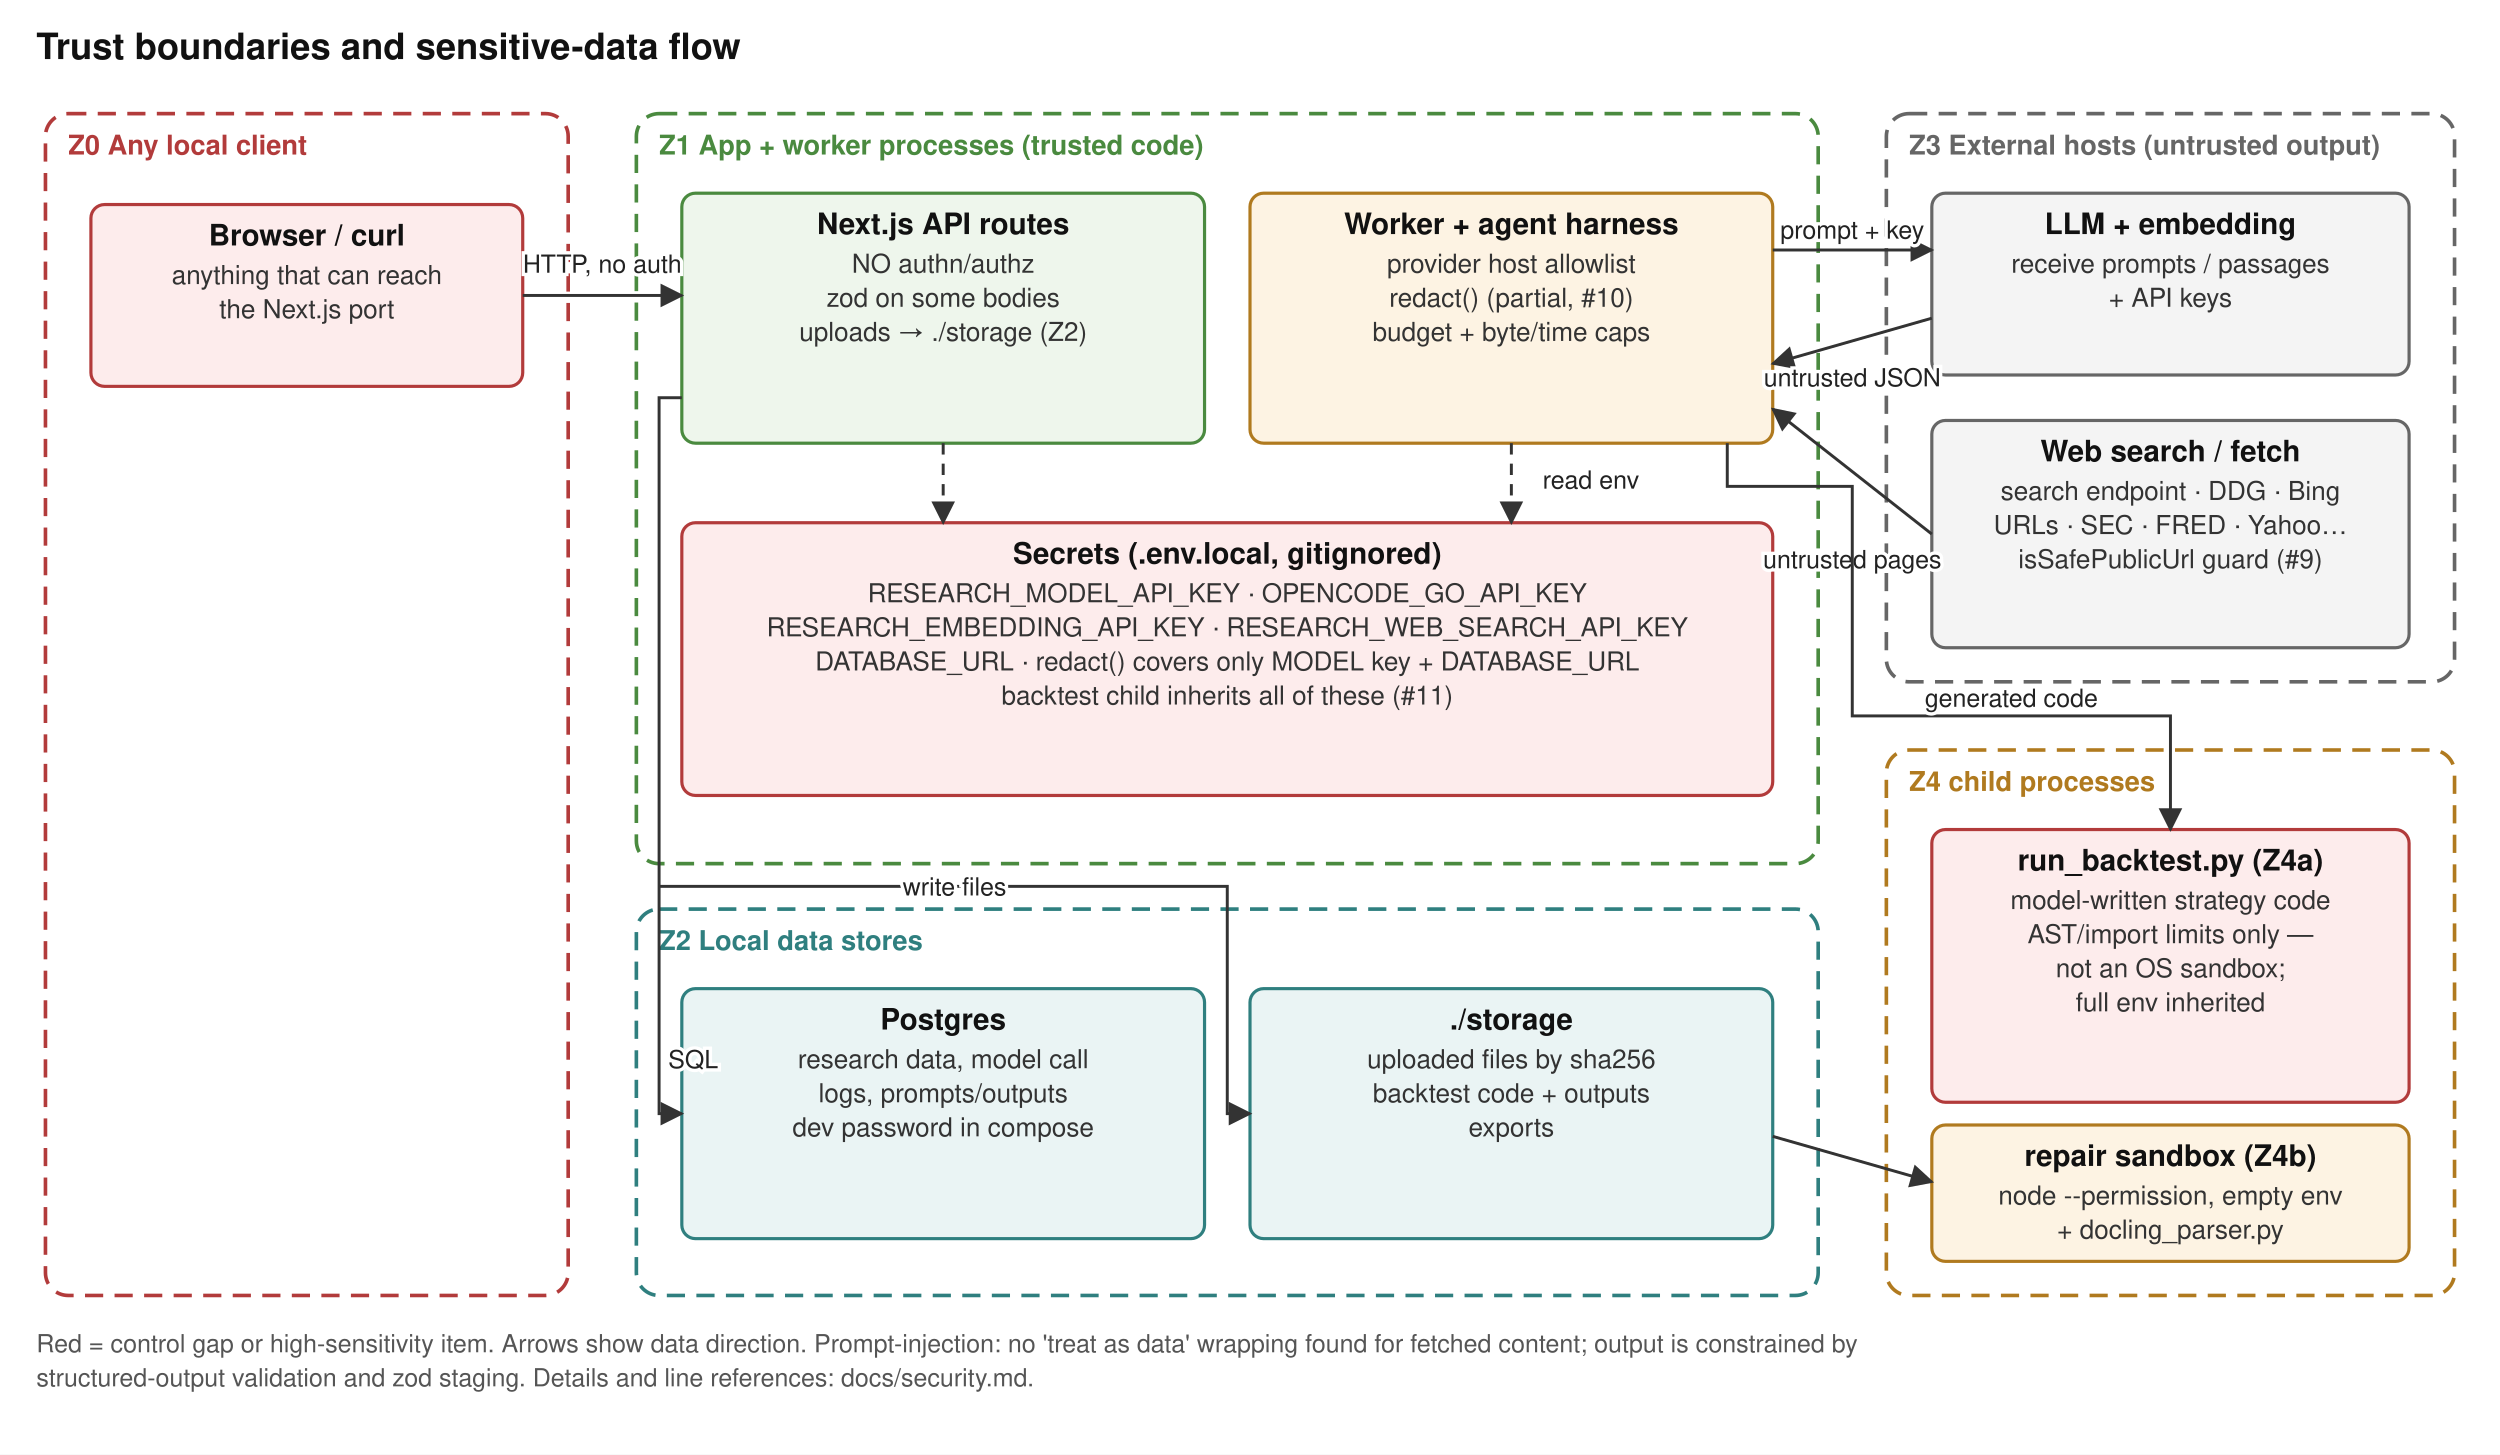
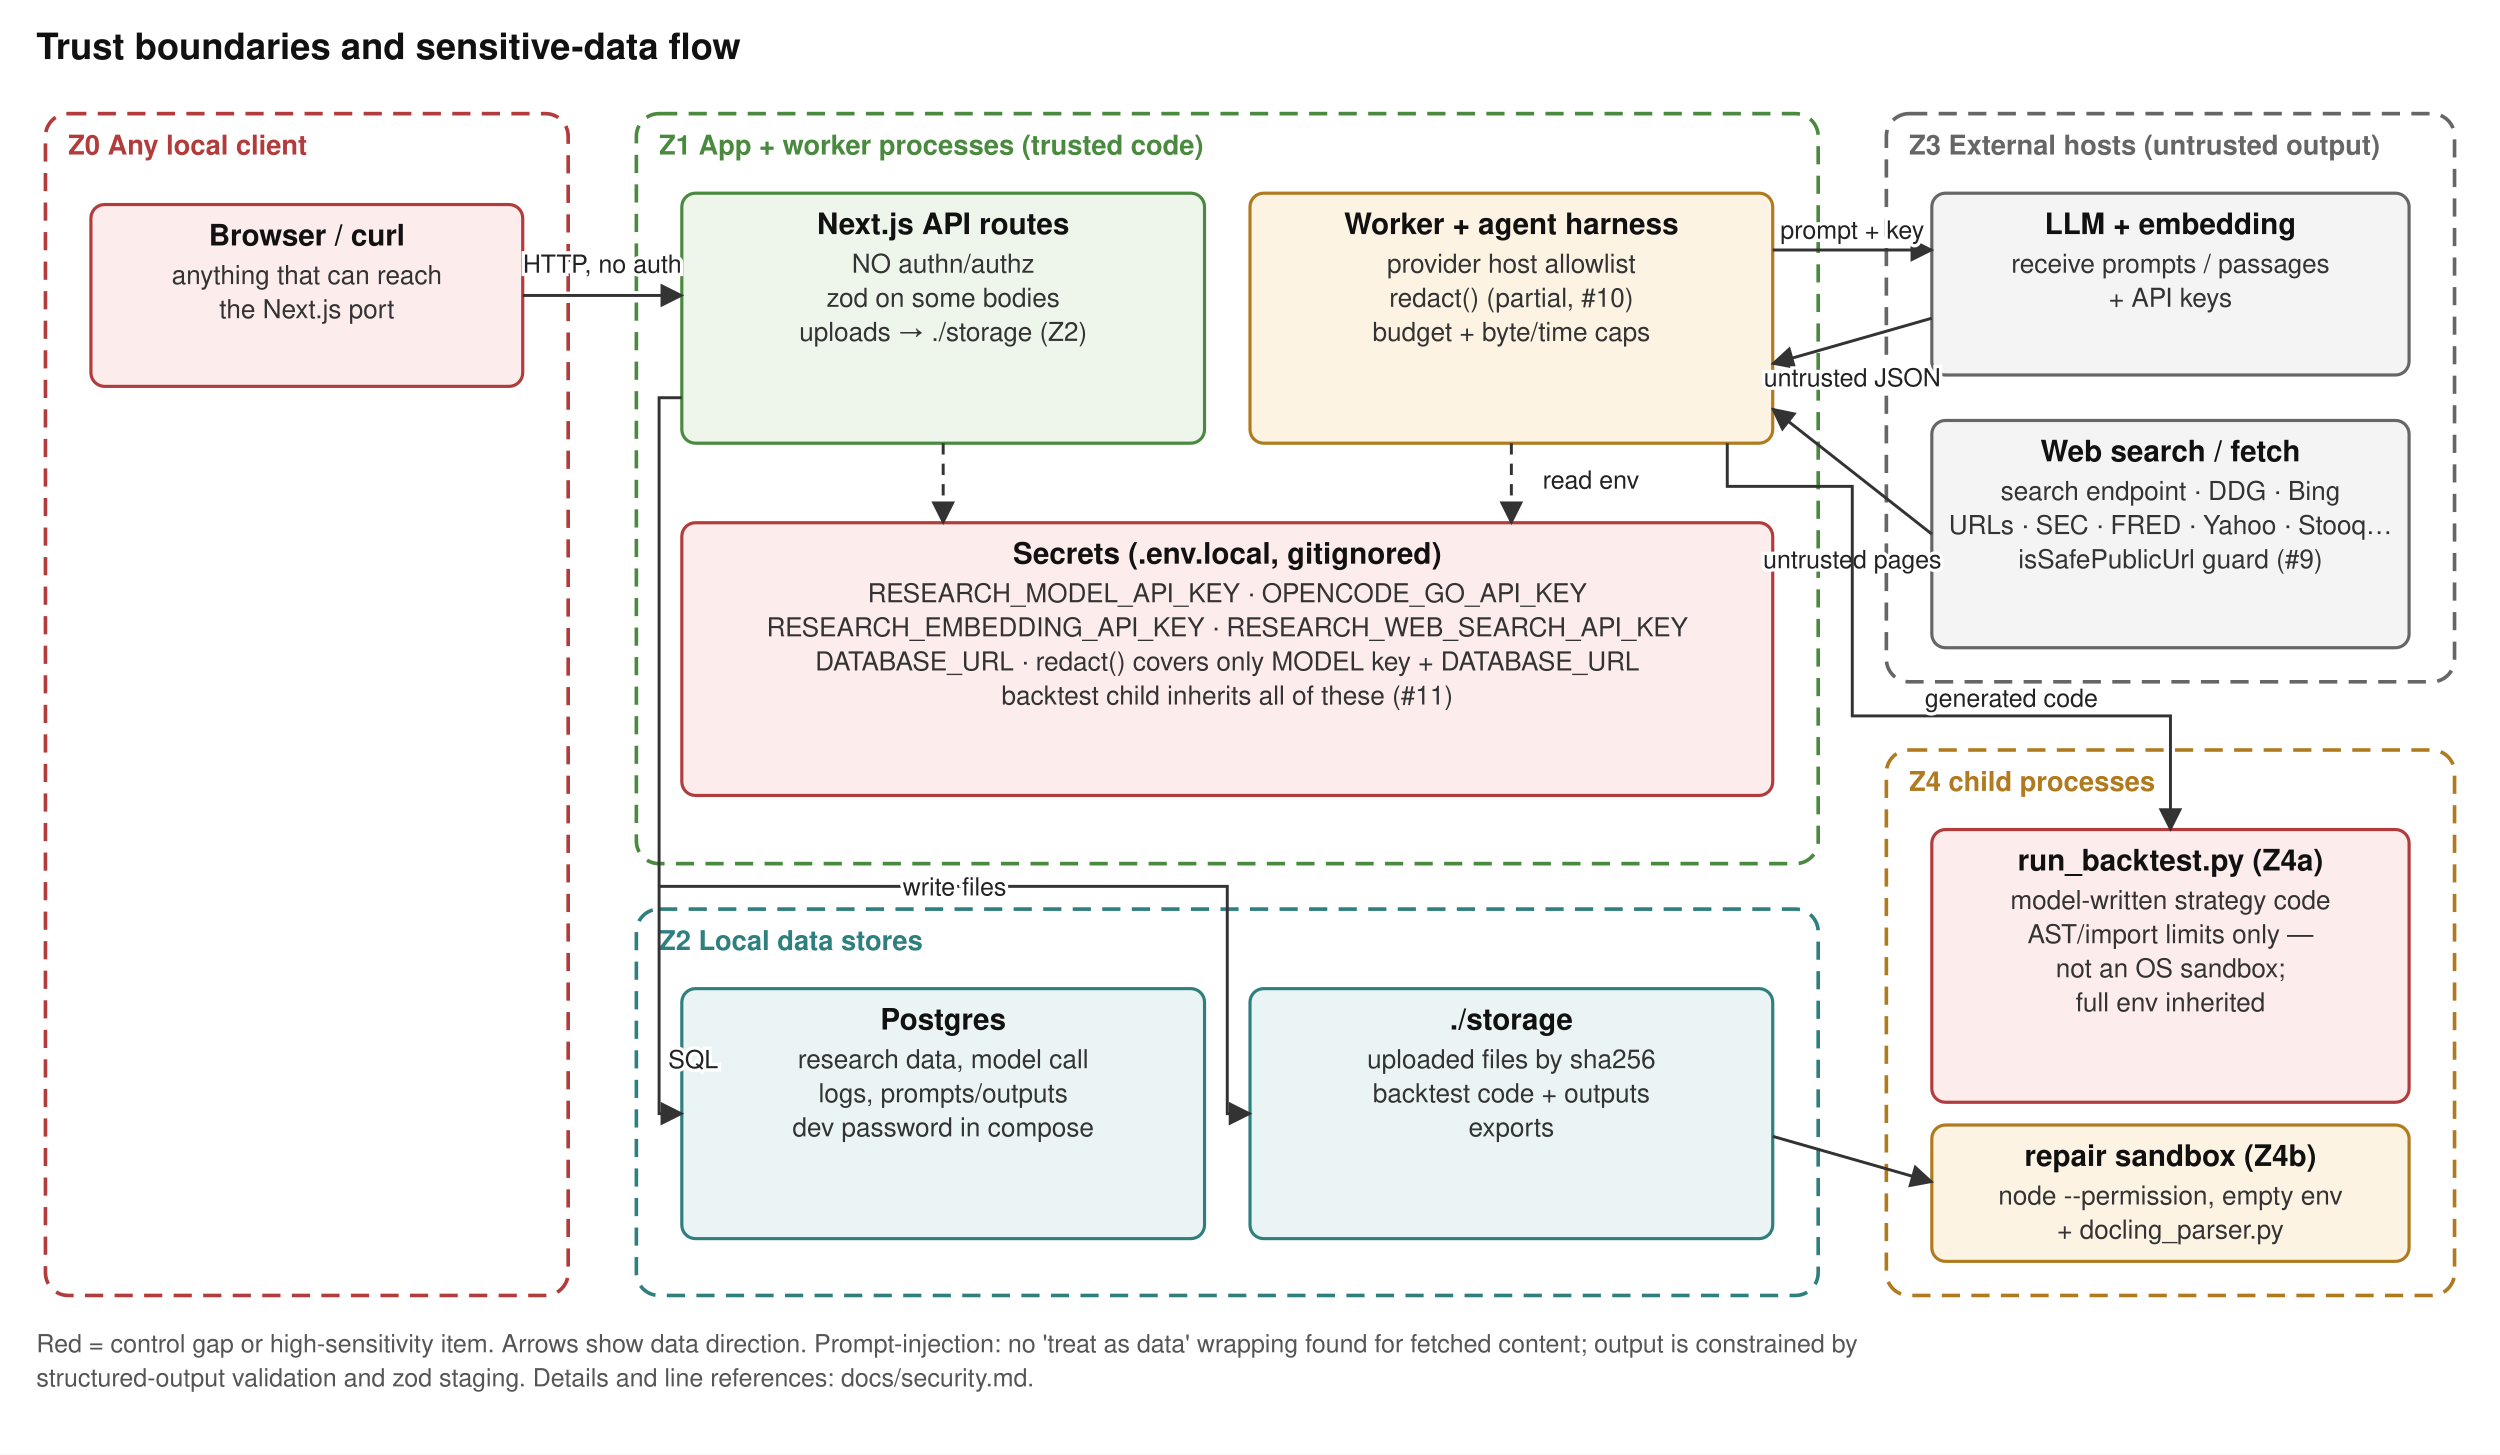
<svg xmlns="http://www.w3.org/2000/svg" viewBox="0 0 1100 640" width="1100" height="640" role="img" aria-labelledby="t d" font-family="Helvetica, Arial, sans-serif" font-size="13">
  <defs>
    <marker id="a" viewBox="0 0 10 10" refX="9" refY="5" markerWidth="8" markerHeight="8" orient="auto-start-reverse">
      <path d="M0,0 L10,5 L0,10 z" fill="#333" />
    </marker>
    <marker id="o" viewBox="0 0 10 10" refX="9" refY="5" markerWidth="9" markerHeight="9" orient="auto-start-reverse">
      <path d="M0,0 L10,5 L0,10" fill="none" stroke="#333" />
    </marker>
  </defs>
  <rect x="0" y="0" width="1100" height="640" fill="#ffffff" />
  <text x="16" y="26" font-size="16" font-weight="bold" fill="#111">Trust boundaries and sensitive-data flow</text>
  <rect x="20" y="50" width="230" height="520" rx="10" fill="none" stroke="#b23b3b" stroke-width="1.6" stroke-dasharray="8 5" />
  <text x="30" y="68" font-size="12" font-weight="bold" text-anchor="start" fill="#b23b3b">Z0 Any local client</text>
  <rect x="40" y="90" width="190" height="80" rx="6" fill="#fdecec" stroke="#b23b3b" stroke-width="1.4" />
  <text x="135.0" y="108" font-size="13" font-weight="bold" text-anchor="middle" fill="#111">Browser / curl</text>
  <text x="135.0" y="125" font-size="11.5" font-weight="normal" text-anchor="middle" fill="#333">anything that can reach</text>
  <text x="135.0" y="140" font-size="11.5" font-weight="normal" text-anchor="middle" fill="#333">the Next.js port</text>
  <rect x="280" y="50" width="520" height="330" rx="10" fill="none" stroke="#4a8a3f" stroke-width="1.6" stroke-dasharray="8 5" />
  <text x="290" y="68" font-size="12" font-weight="bold" text-anchor="start" fill="#4a8a3f">Z1 App + worker processes (trusted code)</text>
  <rect x="300" y="85" width="230" height="110" rx="6" fill="#eef6ec" stroke="#4a8a3f" stroke-width="1.4" />
  <text x="415.0" y="103" font-size="13" font-weight="bold" text-anchor="middle" fill="#111">Next.js API routes</text>
  <text x="415.0" y="120" font-size="11.5" font-weight="normal" text-anchor="middle" fill="#333">NO authn/authz</text>
  <text x="415.0" y="135" font-size="11.5" font-weight="normal" text-anchor="middle" fill="#333">zod on some bodies</text>
  <text x="415.0" y="150" font-size="11.5" font-weight="normal" text-anchor="middle" fill="#333">uploads → ./storage (Z2)</text>
  <rect x="550" y="85" width="230" height="110" rx="6" fill="#fdf3e3" stroke="#b07a1f" stroke-width="1.4" />
  <text x="665.0" y="103" font-size="13" font-weight="bold" text-anchor="middle" fill="#111">Worker + agent harness</text>
  <text x="665.0" y="120" font-size="11.5" font-weight="normal" text-anchor="middle" fill="#333">provider host allowlist</text>
  <text x="665.0" y="135" font-size="11.5" font-weight="normal" text-anchor="middle" fill="#333">redact() (partial, #10)</text>
  <text x="665.0" y="150" font-size="11.5" font-weight="normal" text-anchor="middle" fill="#333">budget + byte/time caps</text>
  <rect x="300" y="230" width="480" height="120" rx="6" fill="#fdecec" stroke="#b23b3b" stroke-width="1.4" />
  <text x="540.0" y="248" font-size="13" font-weight="bold" text-anchor="middle" fill="#111">Secrets (.env.local, gitignored)</text>
  <text x="540.0" y="265" font-size="11.5" font-weight="normal" text-anchor="middle" fill="#333">RESEARCH_MODEL_API_KEY · OPENCODE_GO_API_KEY</text>
  <text x="540.0" y="280" font-size="11.5" font-weight="normal" text-anchor="middle" fill="#333">RESEARCH_EMBEDDING_API_KEY · RESEARCH_WEB_SEARCH_API_KEY</text>
  <text x="540.0" y="295" font-size="11.5" font-weight="normal" text-anchor="middle" fill="#333">DATABASE_URL · redact() covers only MODEL key + DATABASE_URL</text>
  <text x="540.0" y="310" font-size="11.5" font-weight="normal" text-anchor="middle" fill="#333">backtest child inherits all of these (#11)</text>
  <rect x="280" y="400" width="520" height="170" rx="10" fill="none" stroke="#2f7f7f" stroke-width="1.6" stroke-dasharray="8 5" />
  <text x="290" y="418" font-size="12" font-weight="bold" text-anchor="start" fill="#2f7f7f">Z2 Local data stores</text>
  <rect x="300" y="435" width="230" height="110" rx="6" fill="#eaf4f4" stroke="#2f7f7f" stroke-width="1.4" />
  <text x="415.0" y="453" font-size="13" font-weight="bold" text-anchor="middle" fill="#111">Postgres</text>
  <text x="415.0" y="470" font-size="11.5" font-weight="normal" text-anchor="middle" fill="#333">research data, model call</text>
  <text x="415.0" y="485" font-size="11.5" font-weight="normal" text-anchor="middle" fill="#333">logs, prompts/outputs</text>
  <text x="415.0" y="500" font-size="11.5" font-weight="normal" text-anchor="middle" fill="#333">dev password in compose</text>
  <rect x="550" y="435" width="230" height="110" rx="6" fill="#eaf4f4" stroke="#2f7f7f" stroke-width="1.4" />
  <text x="665.0" y="453" font-size="13" font-weight="bold" text-anchor="middle" fill="#111">./storage</text>
  <text x="665.0" y="470" font-size="11.5" font-weight="normal" text-anchor="middle" fill="#333">uploaded files by sha256</text>
  <text x="665.0" y="485" font-size="11.5" font-weight="normal" text-anchor="middle" fill="#333">backtest code + outputs</text>
  <text x="665.0" y="500" font-size="11.5" font-weight="normal" text-anchor="middle" fill="#333">exports</text>
  <rect x="830" y="50" width="250" height="250" rx="10" fill="none" stroke="#666666" stroke-width="1.6" stroke-dasharray="8 5" />
  <text x="840" y="68" font-size="12" font-weight="bold" text-anchor="start" fill="#666666">Z3 External hosts (untrusted output)</text>
  <rect x="850" y="85" width="210" height="80" rx="6" fill="#f4f4f4" stroke="#666666" stroke-width="1.4" />
  <text x="955.0" y="103" font-size="13" font-weight="bold" text-anchor="middle" fill="#111">LLM + embedding</text>
  <text x="955.0" y="120" font-size="11.5" font-weight="normal" text-anchor="middle" fill="#333">receive prompts / passages</text>
  <text x="955.0" y="135" font-size="11.5" font-weight="normal" text-anchor="middle" fill="#333">+ API keys</text>
  <rect x="850" y="185" width="210" height="100" rx="6" fill="#f4f4f4" stroke="#666666" stroke-width="1.4" />
  <text x="955.0" y="203" font-size="13" font-weight="bold" text-anchor="middle" fill="#111">Web search / fetch</text>
  <text x="955.0" y="220" font-size="11.5" font-weight="normal" text-anchor="middle" fill="#333">search endpoint · DDG · Bing</text>
-   <text x="955.0" y="235" font-size="11.5" font-weight="normal" text-anchor="middle" fill="#333">URLs · SEC · FRED · Yahoo…</text>
+   <text x="955.0" y="235" font-size="11.5" font-weight="normal" text-anchor="middle" fill="#333">URLs · SEC · FRED · Yahoo · Stooq…</text>
  <text x="955.0" y="250" font-size="11.5" font-weight="normal" text-anchor="middle" fill="#333">isSafePublicUrl guard (#9)</text>
  <rect x="830" y="330" width="250" height="240" rx="10" fill="none" stroke="#b07a1f" stroke-width="1.6" stroke-dasharray="8 5" />
  <text x="840" y="348" font-size="12" font-weight="bold" text-anchor="start" fill="#b07a1f">Z4 child processes</text>
  <rect x="850" y="365" width="210" height="120" rx="6" fill="#fdecec" stroke="#b23b3b" stroke-width="1.4" />
  <text x="955.0" y="383" font-size="13" font-weight="bold" text-anchor="middle" fill="#111">run_backtest.py (Z4a)</text>
  <text x="955.0" y="400" font-size="11.5" font-weight="normal" text-anchor="middle" fill="#333">model-written strategy code</text>
  <text x="955.0" y="415" font-size="11.5" font-weight="normal" text-anchor="middle" fill="#333">AST/import limits only —</text>
  <text x="955.0" y="430" font-size="11.5" font-weight="normal" text-anchor="middle" fill="#333">not an OS sandbox;</text>
  <text x="955.0" y="445" font-size="11.5" font-weight="normal" text-anchor="middle" fill="#333">full env inherited</text>
  <rect x="850" y="495" width="210" height="60" rx="6" fill="#fdf3e3" stroke="#b07a1f" stroke-width="1.4" />
  <text x="955.0" y="513" font-size="13" font-weight="bold" text-anchor="middle" fill="#111">repair sandbox (Z4b)</text>
  <text x="955.0" y="530" font-size="11.5" font-weight="normal" text-anchor="middle" fill="#333">node --permission, empty env</text>
  <text x="955.0" y="545" font-size="11.5" font-weight="normal" text-anchor="middle" fill="#333">+ docling_parser.py</text>
  <path d="M230,130 L300,130" fill="none" stroke="#333" stroke-width="1.3" marker-end="url(#a)" />
  <text x="265" y="120" font-size="11" text-anchor="middle" fill="#222" stroke="#ffffff" stroke-width="3" paint-order="stroke">HTTP, no auth</text>
  <path d="M415,195 L415,230" fill="none" stroke="#333" stroke-width="1.3" stroke-dasharray="5 4" marker-end="url(#a)" />
  <path d="M665,195 L665,230" fill="none" stroke="#333" stroke-width="1.3" stroke-dasharray="5 4" marker-end="url(#a)" />
  <text x="700" y="215" font-size="11" text-anchor="middle" fill="#222" stroke="#ffffff" stroke-width="3" paint-order="stroke">read env</text>
  <path d="M300,175 L290,175 L290,490 L300,490" fill="none" stroke="#333" stroke-width="1.3" marker-end="url(#a)" />
  <text x="294" y="470" font-size="11" text-anchor="start" fill="#222" stroke="#ffffff" stroke-width="3" paint-order="stroke">SQL</text>
  <path d="M290,390 L540,390 L540,490 L550,490" fill="none" stroke="#333" stroke-width="1.3" marker-end="url(#a)" />
  <text x="420" y="394" font-size="11" text-anchor="middle" fill="#222" stroke="#ffffff" stroke-width="3" paint-order="stroke">write files</text>
  <path d="M780,110 L850,110" fill="none" stroke="#333" stroke-width="1.3" marker-end="url(#a)" />
  <text x="815.0" y="105.0" font-size="11" text-anchor="middle" fill="#222" stroke="#ffffff" stroke-width="3" paint-order="stroke">prompt + key</text>
  <path d="M850,140 L780,160" fill="none" stroke="#333" stroke-width="1.3" marker-end="url(#a)" />
  <text x="815" y="170" font-size="11" text-anchor="middle" fill="#222" stroke="#ffffff" stroke-width="3" paint-order="stroke">untrusted JSON</text>
  <path d="M850,235 L780,180" fill="none" stroke="#333" stroke-width="1.3" marker-end="url(#a)" />
  <text x="815" y="250" font-size="11" text-anchor="middle" fill="#222" stroke="#ffffff" stroke-width="3" paint-order="stroke">untrusted pages</text>
  <path d="M760,195 L760,214 L815,214 L815,315 L955,315 L955,365" fill="none" stroke="#333" stroke-width="1.3" marker-end="url(#a)" />
  <text x="885" y="311" font-size="11" text-anchor="middle" fill="#222" stroke="#ffffff" stroke-width="3" paint-order="stroke">generated code</text>
  <path d="M780,500 L850,520" fill="none" stroke="#333" stroke-width="1.3" marker-end="url(#a)" />
  <text x="16" y="595" font-size="11" font-weight="normal" text-anchor="start" fill="#555">Red = control gap or high-sensitivity item. Arrows show data direction. Prompt-injection: no 'treat as data' wrapping found for fetched content; output is constrained by</text>
  <text x="16" y="610" font-size="11" font-weight="normal" text-anchor="start" fill="#555">structured-output validation and zod staging. Details and line references: docs/security.md.</text>
</svg>
